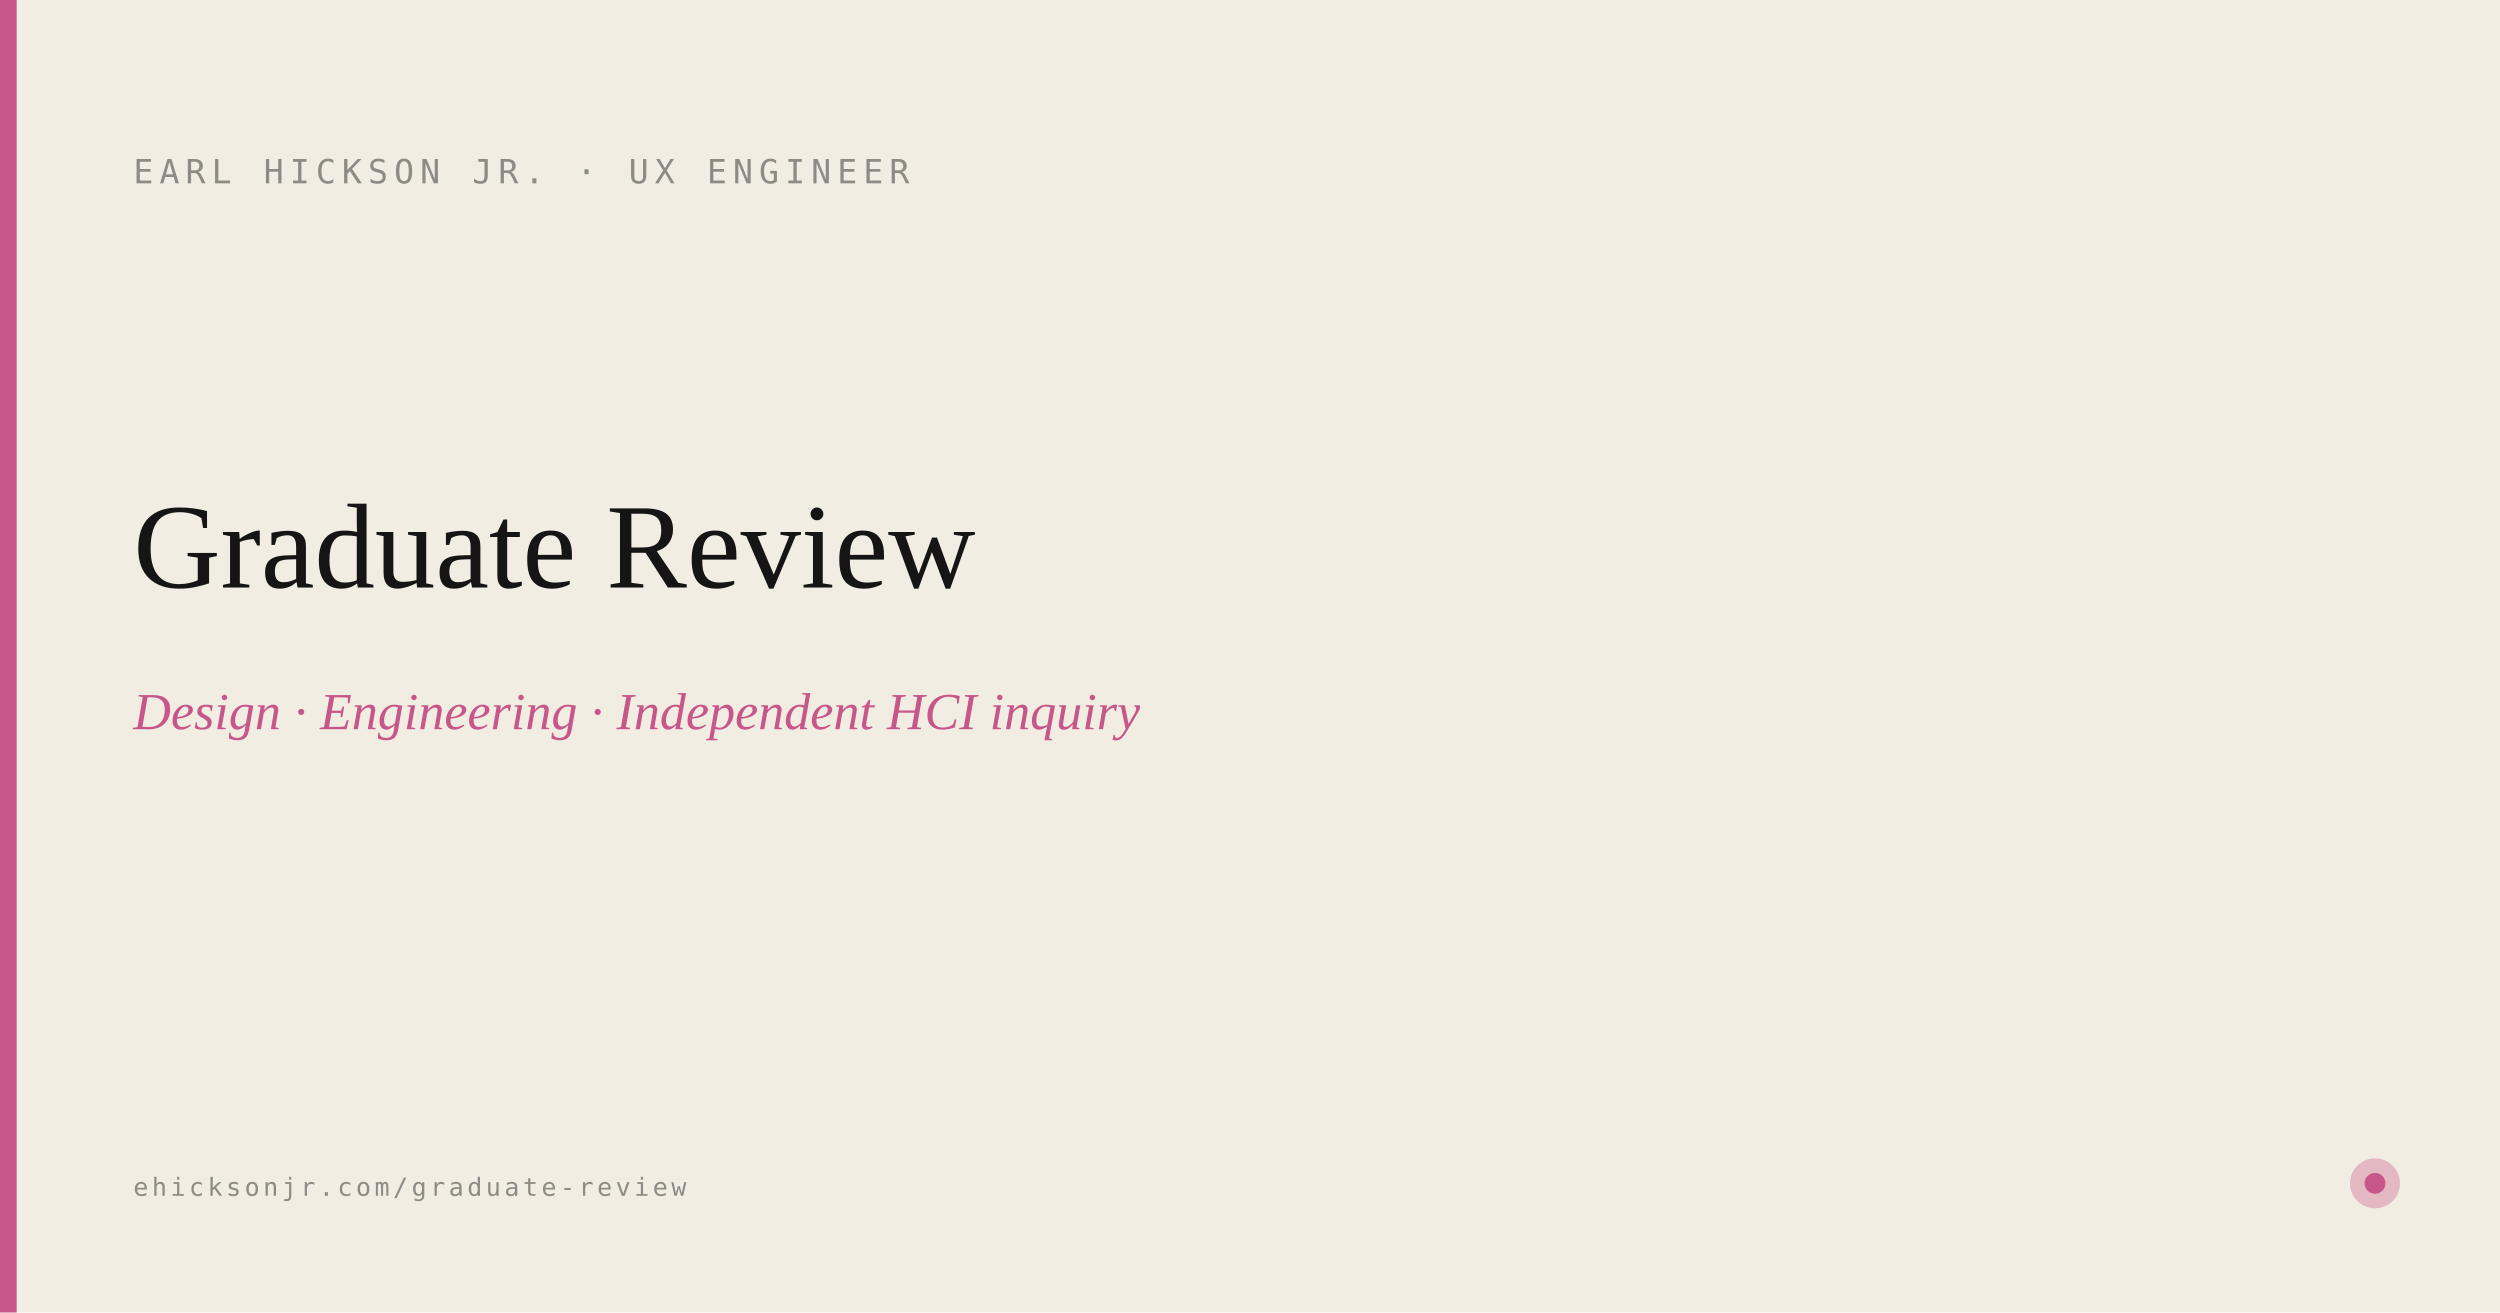
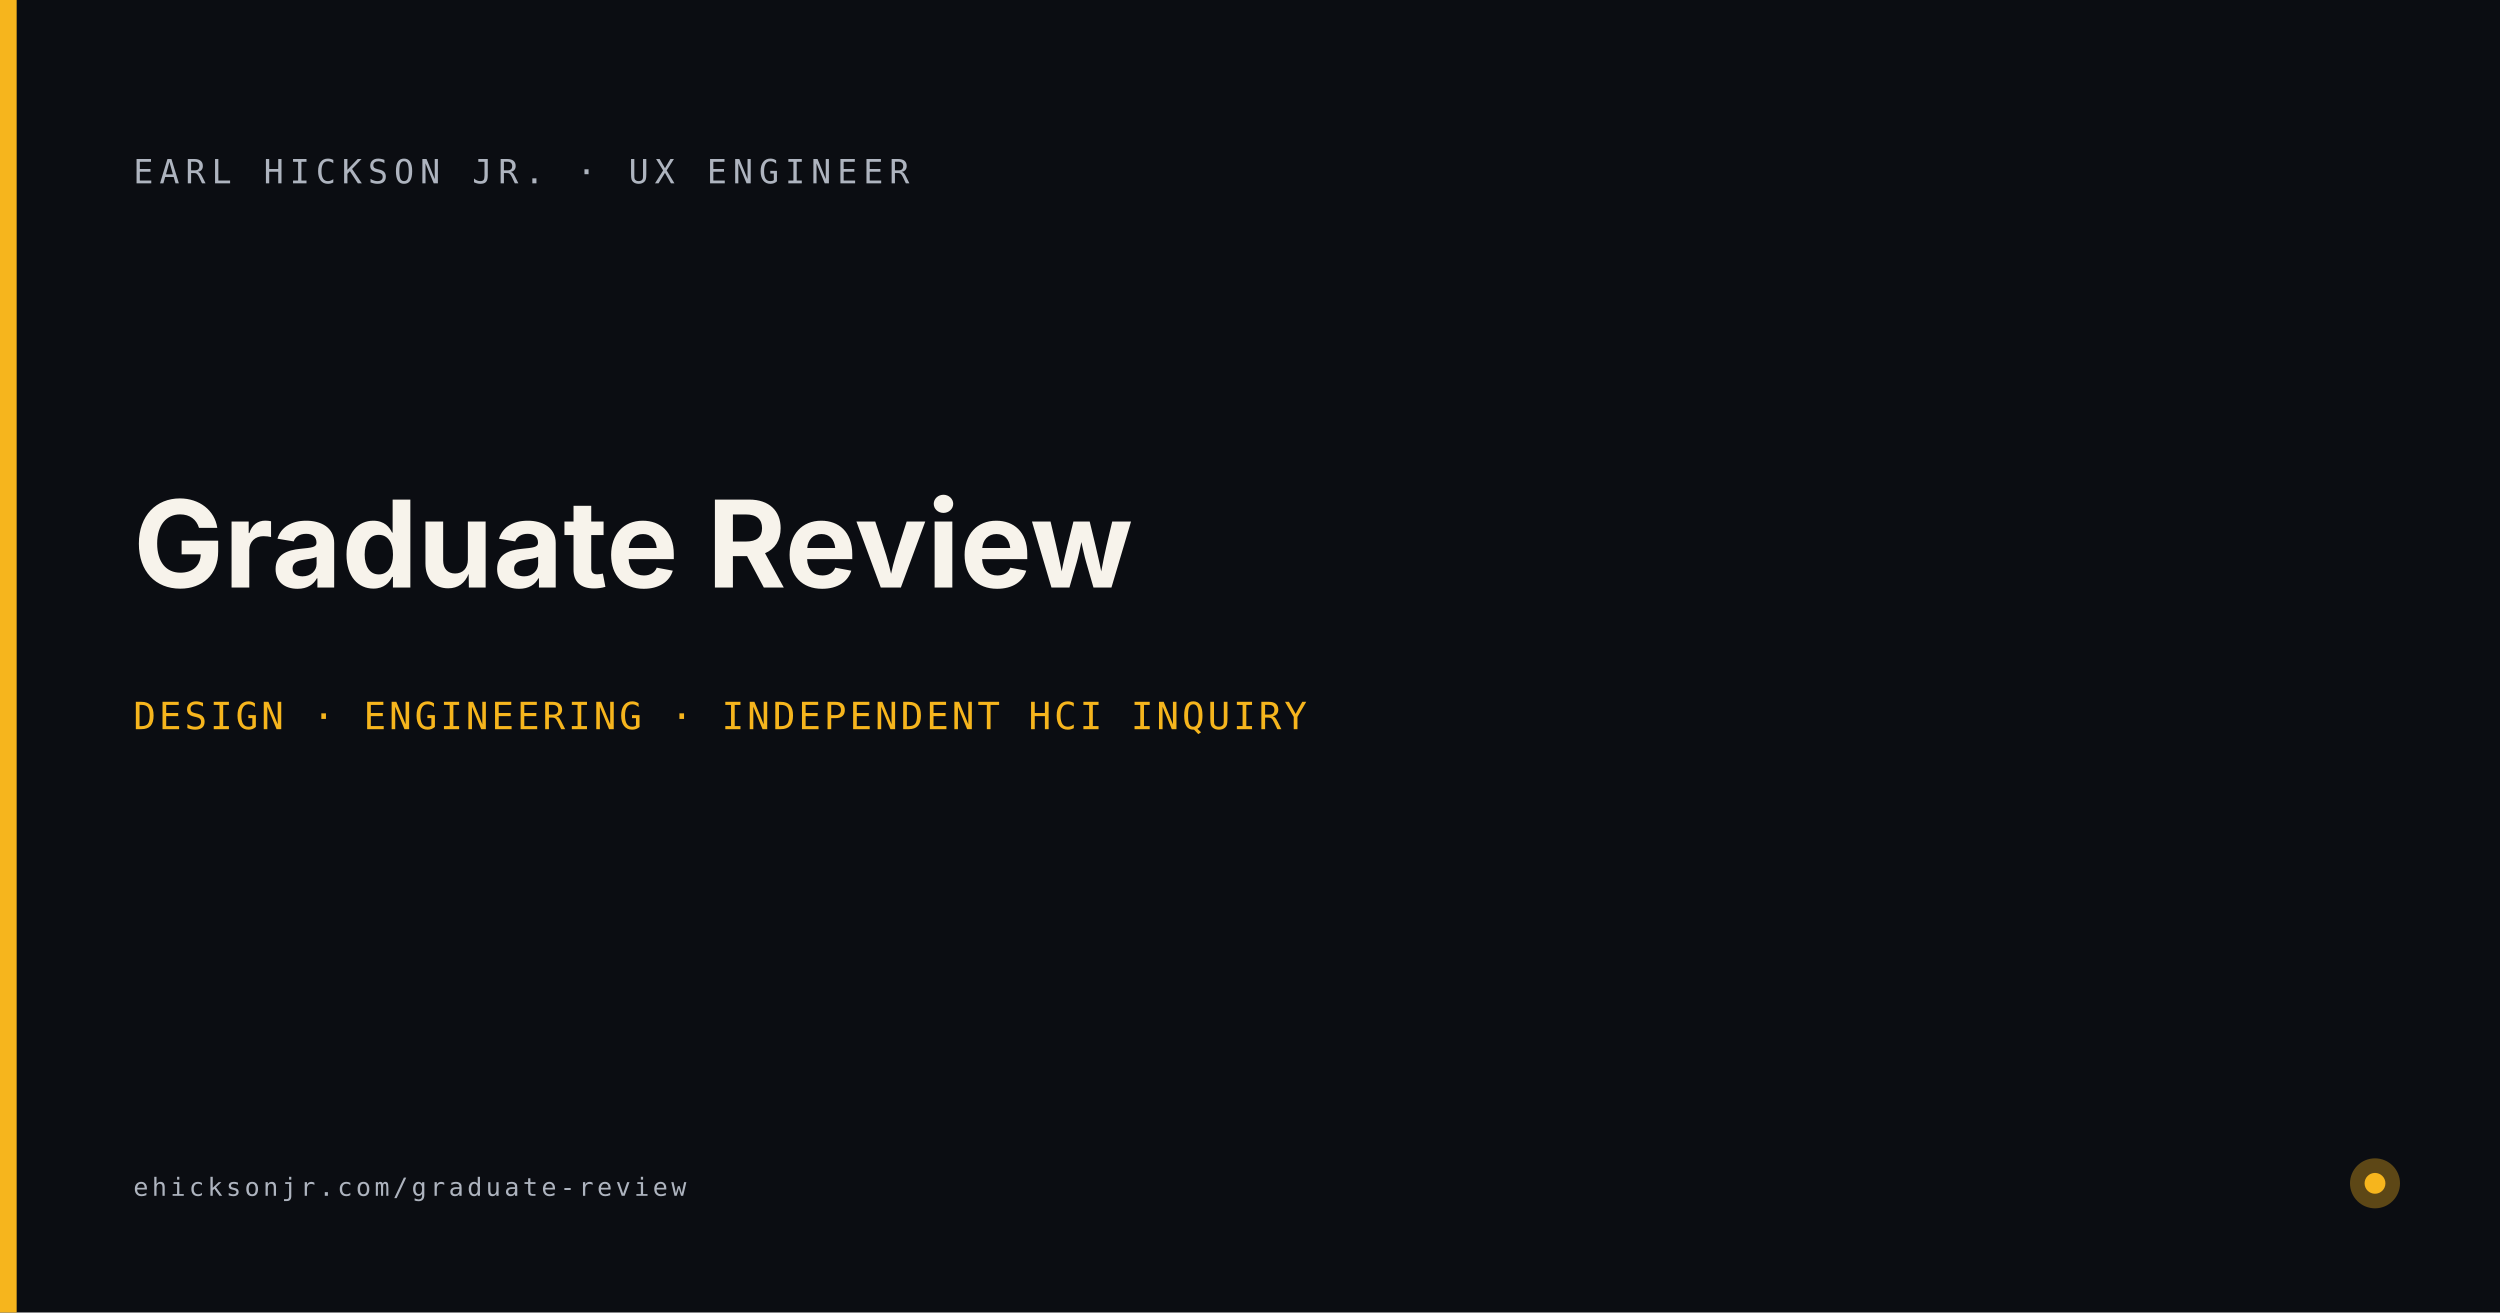
<svg xmlns="http://www.w3.org/2000/svg" width="1200" height="630" viewBox="0 0 1200 630">
-   <rect width="1200" height="630" fill="#F2EDE3" />
-   <rect x="0" y="0" width="8" height="630" fill="#C65788" />
-   <text x="64" y="88" font-family="'JetBrains Mono',ui-monospace,'SF Mono',Menlo,Consolas,monospace" font-size="16" letter-spacing="0.18em" fill="rgba(21,21,21,0.45)">EARL HICKSON JR. · UX ENGINEER</text>
-   <text x="64" y="282" font-family="'Source Serif 4',Georgia,'Times New Roman',serif" font-size="58" font-weight="400" fill="#151515">Graduate Review</text>
-   <text x="64" y="350" font-family="'Source Serif 4',Georgia,'Times New Roman',serif" font-size="25" font-style="italic" fill="#C65788">Design · Engineering · Independent HCI inquiry</text>
-   <text x="64" y="574" font-family="'JetBrains Mono',ui-monospace,'SF Mono',Menlo,Consolas,monospace" font-size="12" letter-spacing="0.14em" fill="rgba(21,21,21,0.45)">ehicksonjr.com/graduate-review</text>
-   <circle cx="1140" cy="568" r="8" fill="none" stroke="#C65788" stroke-opacity="0.35" stroke-width="8" />
-   <circle cx="1140" cy="568" r="5" fill="#C65788" />
+   <rect width="1200" height="630" fill="#0B0D12" />
+   <rect x="0" y="0" width="8" height="630" fill="#F6B51D" />
+   <text x="64" y="88" font-family="'JetBrains Mono',ui-monospace,'SF Mono',Menlo,Consolas,monospace" font-size="16" letter-spacing="0.18em" fill="#AEB4BF">EARL HICKSON JR. · UX ENGINEER</text>
+   <text x="64" y="282" font-family="Manrope,Inter,Arial,sans-serif" font-size="58" font-weight="700" fill="#F7F3EB">Graduate Review</text>
+   <text x="64" y="350" font-family="'JetBrains Mono',ui-monospace,monospace" font-size="18" letter-spacing="0.08em" fill="#F6B51D">DESIGN · ENGINEERING · INDEPENDENT HCI INQUIRY</text>
+   <text x="64" y="574" font-family="'JetBrains Mono',ui-monospace,'SF Mono',Menlo,Consolas,monospace" font-size="12" letter-spacing="0.14em" fill="#AEB4BF">ehicksonjr.com/graduate-review</text>
+   <circle cx="1140" cy="568" r="8" fill="none" stroke="#F6B51D" stroke-opacity="0.35" stroke-width="8" />
+   <circle cx="1140" cy="568" r="5" fill="#F6B51D" />
</svg>
